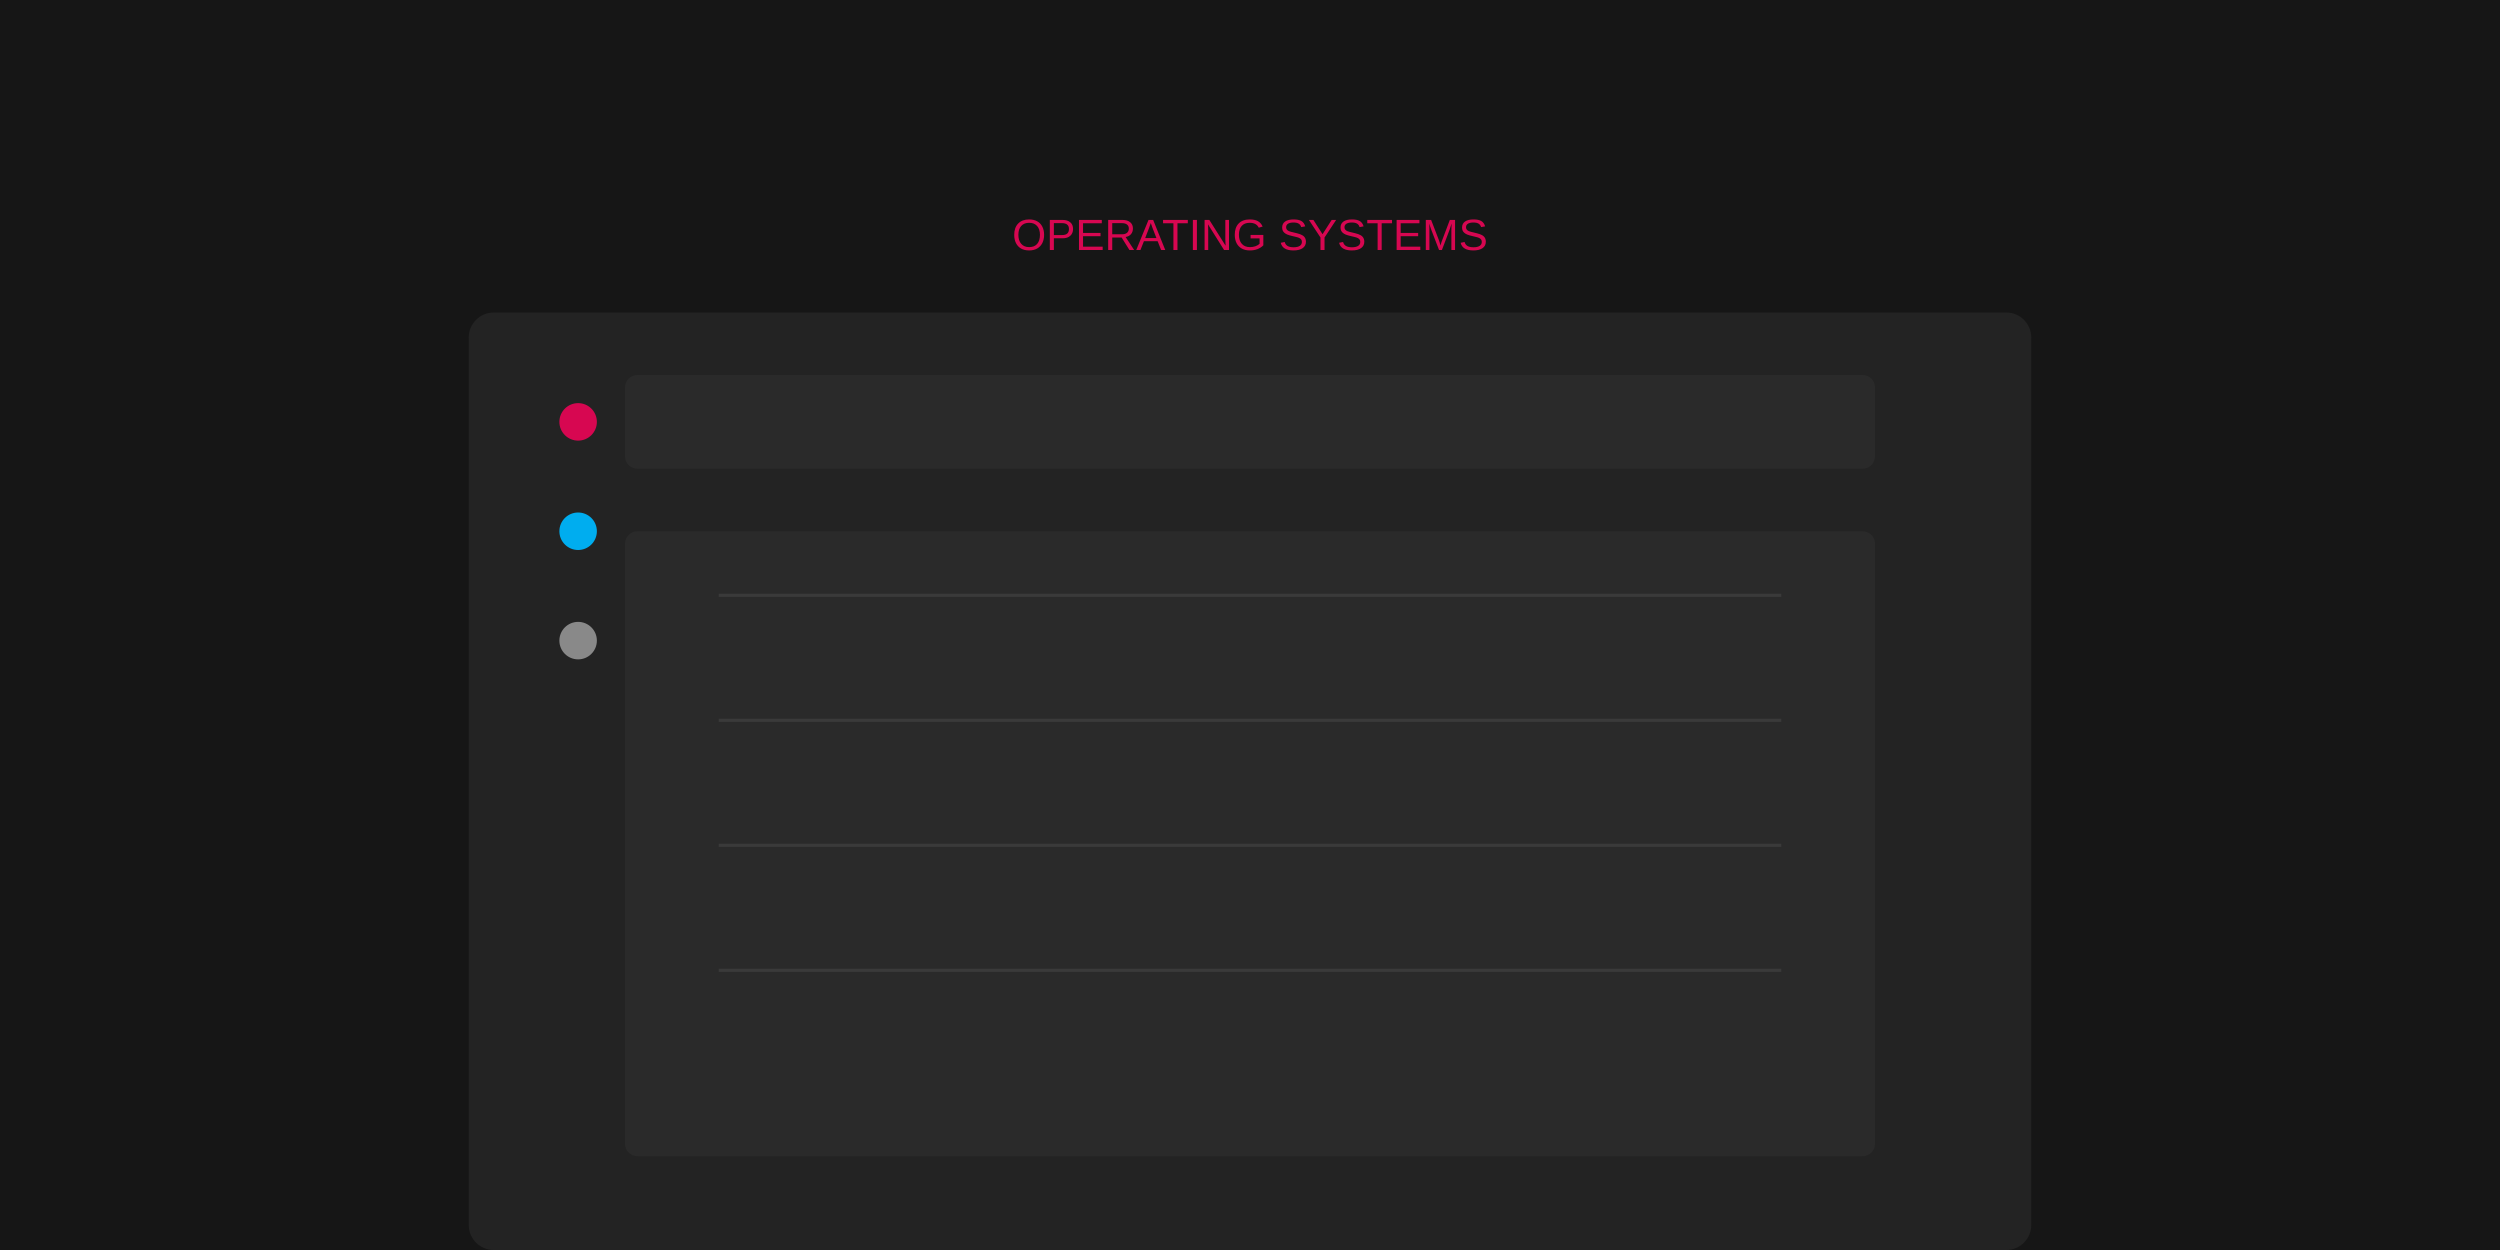
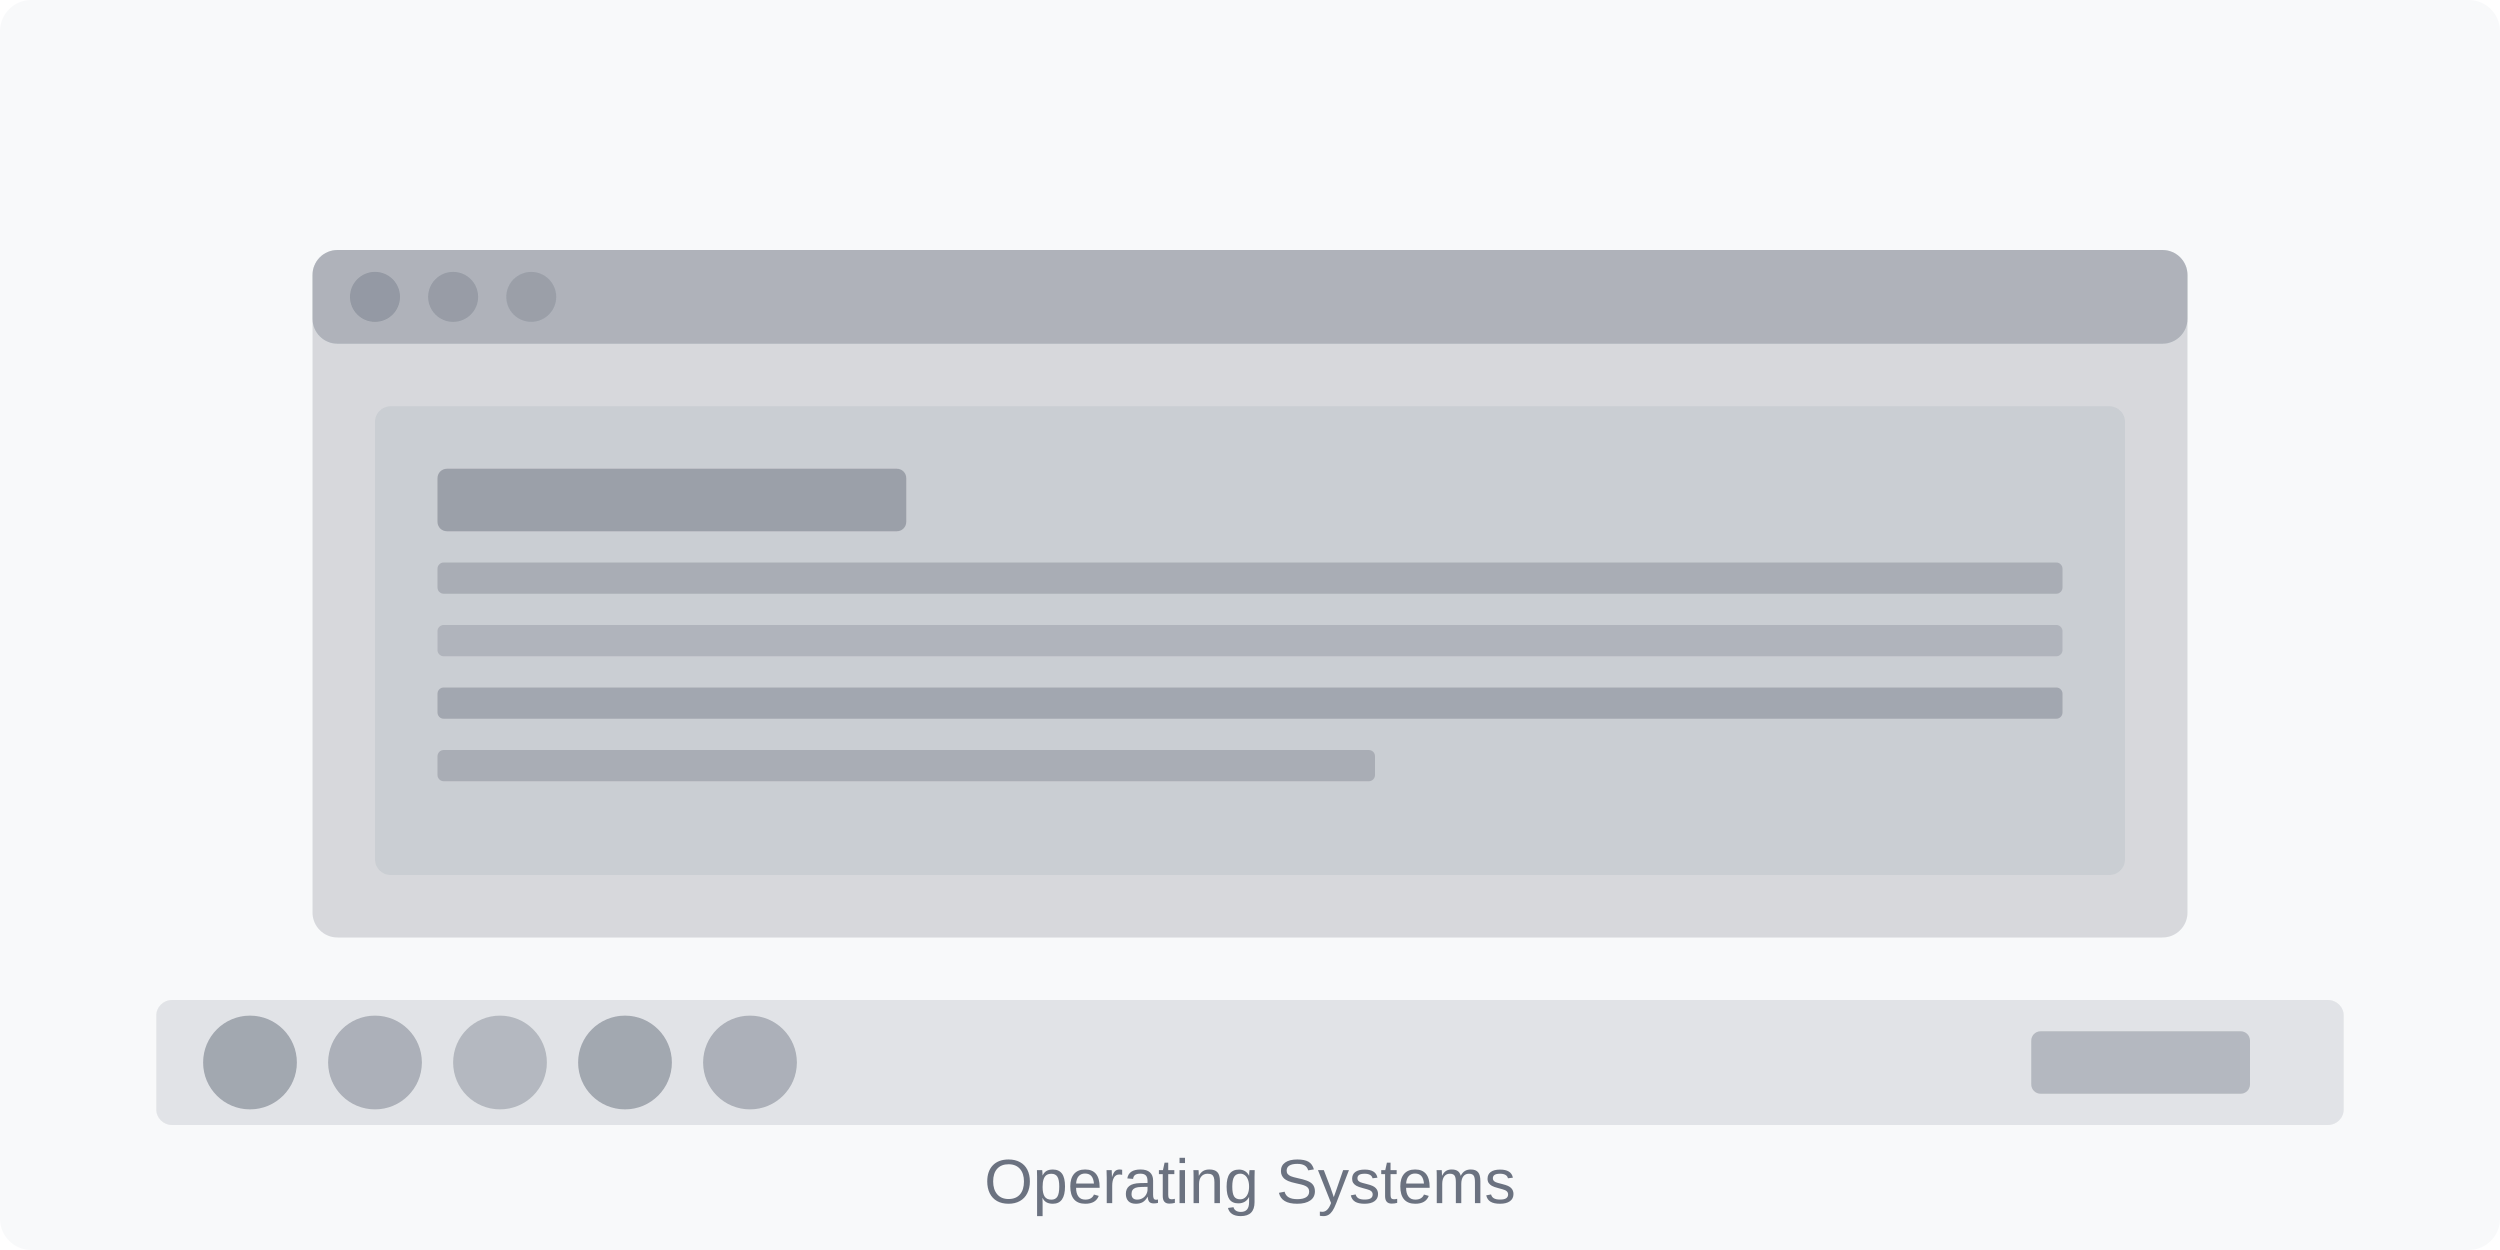
- <svg xmlns="http://www.w3.org/2000/svg" width="800" height="400" viewBox="0 0 800 400" fill="none">
-   <rect width="800" height="400" fill="#161616" />
-   <rect x="150" y="100" width="500" height="300" rx="8" fill="#232323" />
-   <rect x="200" y="120" width="400" height="30" rx="4" fill="#2A2A2A" />
-   <rect x="200" y="170" width="400" height="200" rx="4" fill="#2A2A2A" />
-   <circle cx="185" cy="135" r="6" fill="#d70751" />
-   <circle cx="185" cy="170" r="6" fill="#00adef" />
-   <circle cx="185" cy="205" r="6" fill="#898989" />
-   <rect x="230" y="190" width="340" height="1" fill="#3A3A3A" />
-   <rect x="230" y="230" width="340" height="1" fill="#3A3A3A" />
-   <rect x="230" y="270" width="340" height="1" fill="#3A3A3A" />
-   <rect x="230" y="310" width="340" height="1" fill="#3A3A3A" />
-   <text x="400" y="80" font-family="Arial" font-size="14" text-anchor="middle" fill="#d70751">OPERATING SYSTEMS</text>
+ <svg xmlns="http://www.w3.org/2000/svg" width="800" height="400" viewBox="0 0 800 400">
+   <rect width="800" height="400" fill="#f8f9fa" rx="10" ry="10" />
+   <g fill="#6b7280" opacity="0.8">
+     <rect x="50" y="320" width="700" height="40" rx="5" opacity="0.2" />
+     <circle cx="80" cy="340" r="15" opacity="0.7" />
+     <circle cx="120" cy="340" r="15" opacity="0.6" />
+     <circle cx="160" cy="340" r="15" opacity="0.5" />
+     <circle cx="200" cy="340" r="15" opacity="0.7" />
+     <circle cx="240" cy="340" r="15" opacity="0.6" />
+     <rect x="650" y="330" width="70" height="20" rx="3" opacity="0.5" />
+     <rect x="100" y="80" width="600" height="220" rx="8" opacity="0.3" />
+     <rect x="100" y="80" width="600" height="30" rx="8" opacity="0.5" />
+     <circle cx="120" cy="95" r="8" opacity="0.7" />
+     <circle cx="145" cy="95" r="8" opacity="0.6" />
+     <circle cx="170" cy="95" r="8" opacity="0.5" />
+     <rect x="120" y="130" width="560" height="150" rx="5" opacity="0.15" />
+     <rect x="140" y="150" width="150" height="20" rx="3" opacity="0.7" />
+     <rect x="140" y="180" width="520" height="10" rx="2" opacity="0.5" />
+     <rect x="140" y="200" width="520" height="10" rx="2" opacity="0.4" />
+     <rect x="140" y="220" width="520" height="10" rx="2" opacity="0.6" />
+     <rect x="140" y="240" width="300" height="10" rx="2" opacity="0.5" />
+   </g>
+   <text x="400" y="385" font-family="Arial, sans-serif" font-size="20" text-anchor="middle" fill="#6b7280">
+     Operating Systems
+   </text>
</svg>
